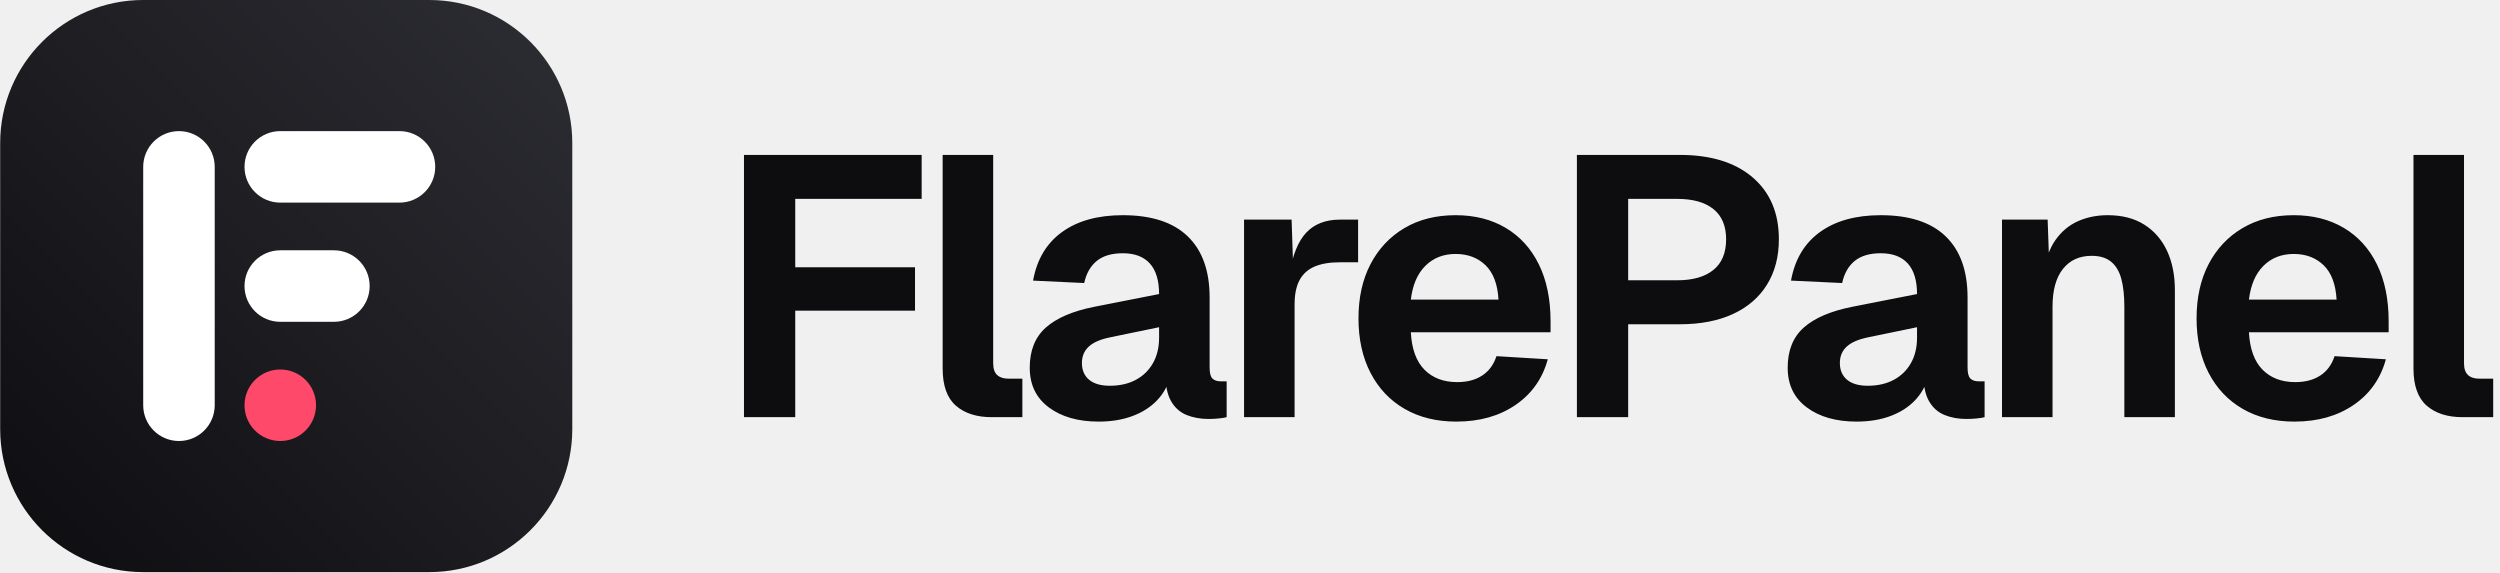
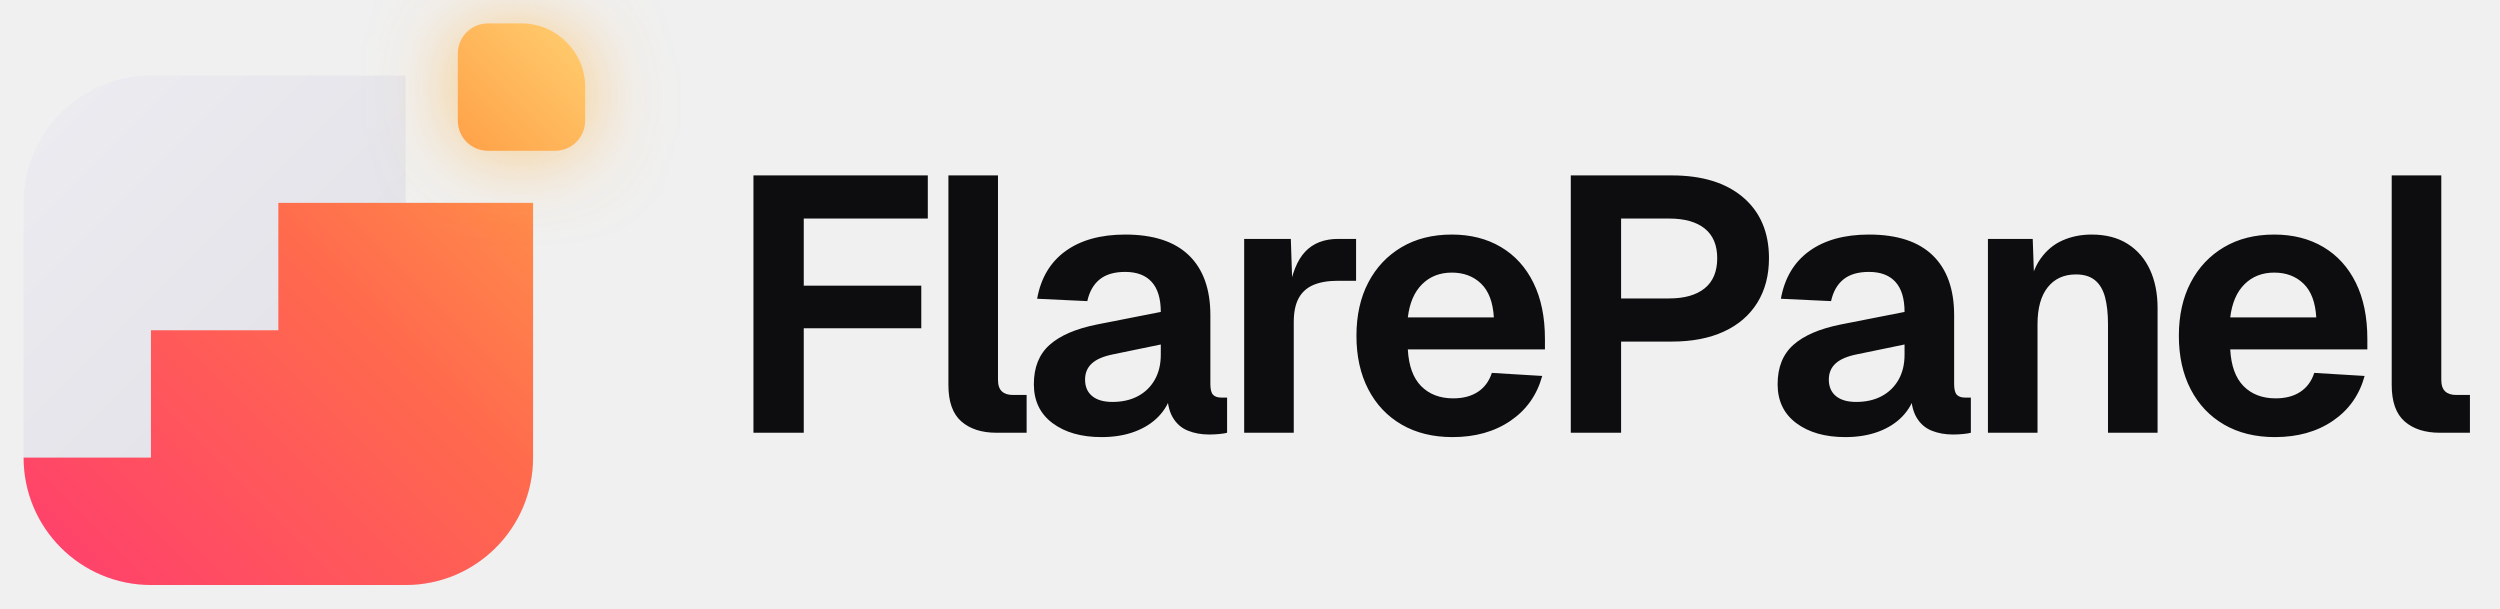
- <svg xmlns="http://www.w3.org/2000/svg" width="839" height="192" viewBox="0 0 209.72 48" role="img" aria-label="FlarePanel">
-   <defs>
-     <linearGradient id="fp-tile-light" x1="0" y1="48" x2="48" y2="0" gradientUnits="userSpaceOnUse">
-       <stop offset="0" stop-color="#0D0D10" />
-       <stop offset="1" stop-color="#2D2D34" />
-     </linearGradient>
-   </defs>
-   <rect width="48" height="48" rx="12" fill="url(#fp-tile-light)" />
-   <rect x="12" y="11" width="6" height="26" rx="3" fill="#FFFFFF" />
-   <rect x="20.5" y="11" width="16" height="6" rx="3" fill="#FFFFFF" />
-   <rect x="20.5" y="21" width="10.5" height="6" rx="3" fill="#FFFFFF" />
-   <circle cx="23.5" cy="34" r="3" fill="#FF496B" />
+ <svg xmlns="http://www.w3.org/2000/svg" width="855" height="208" viewBox="-2 -2 213.72 52" role="img" aria-label="FlarePanel">
+   <g transform="translate(-7.67 -7.67) scale(0.99)">
+     <defs>
+       <linearGradient id="fp-light-lit" gradientUnits="userSpaceOnUse" x1="7.75" y1="56.25" x2="51.75" y2="12.25">
+         <stop offset="0" stop-color="#FF3D6E" />
+         <stop offset=".6" stop-color="#FF6A4D" />
+         <stop offset="1" stop-color="#FF9A4A" />
+       </linearGradient>
+       <linearGradient id="fp-light-spark" x1="0" y1="1" x2="1" y2="0">
+         <stop offset="0" stop-color="#FFA047" />
+         <stop offset="1" stop-color="#FFCF70" />
+       </linearGradient>
+       <linearGradient id="fp-light-panel" gradientUnits="userSpaceOnUse" x1="7.75" y1="12.25" x2="51.75" y2="56.25">
+         <stop offset="0" stop-color="#ECECF1" />
+         <stop offset="1" stop-color="#DCDCE3" />
+       </linearGradient>
+       <clipPath id="fp-light-clip">
+         <rect x="7.75" y="12.25" width="44" height="44" rx="11" />
+       </clipPath>
+       <filter id="fp-light-glow" x="-120%" y="-120%" width="340%" height="340%">
+         <feGaussianBlur stdDeviation="3.5" />
+       </filter>
+     </defs>
+     <g clip-path="url(#fp-light-clip)">
+       <path d="M7.75 12.25H40.75V23.25H51.75V56.25H7.75Z" fill="url(#fp-light-panel)" />
+       <path d="M7.75 56.25V45.25H18.75V34.25H29.75V23.25H51.75V56.25Z" fill="url(#fp-light-lit)" />
+     </g>
+     <path d="M47.85 7.75H50.75A5.5 5.5 0 0 1 56.25 13.25V16.15A2.6 2.6 0 0 1 53.65 18.75H47.85A2.6 2.6 0 0 1 45.25 16.15V10.35A2.6 2.6 0 0 1 47.85 7.75Z" fill="#FFB547" opacity=".7" filter="url(#fp-light-glow)" />
+     <path d="M47.85 7.75H50.75A5.5 5.5 0 0 1 56.25 13.25V16.15A2.6 2.6 0 0 1 53.65 18.75H47.85A2.6 2.6 0 0 1 45.25 16.15V10.35A2.6 2.6 0 0 1 47.85 7.75Z" fill="url(#fp-light-spark)" />
+   </g>
  <path transform="translate(60 35) scale(0.3099)" d="M7.76 0.0V-71.0H55.864V-59.096H14.028L21.64 -66.952V-34.4L14.028 -40.576H54.064V-28.824H14.028L21.64 -35.0V0.0ZM74.828 0.0Q68.692 0.0 65.12 -3.12Q61.548 -6.24 61.548 -13.168V-71.0H75.228V-14.588Q75.228 -12.412 76.294 -11.418Q77.36 -10.424 79.344 -10.424H83.128V0.0ZM103.792 1.2Q95.448 1.2 90.286 -2.648Q85.124 -6.496 85.124 -13.392Q85.124 -20.384 89.484 -24.26Q93.844 -28.136 102.592 -29.88L120.144 -33.332Q120.144 -38.832 117.642 -41.604Q115.14 -44.376 110.328 -44.376Q105.836 -44.376 103.284 -42.31Q100.732 -40.244 99.868 -36.316L86.024 -36.968Q87.572 -45.572 93.874 -50.126Q100.176 -54.68 110.328 -54.68Q121.968 -54.68 127.896 -48.954Q133.824 -43.228 133.824 -32.408V-13.436Q133.824 -11.252 134.57 -10.478Q135.316 -9.704 136.816 -9.704H138.436V0.0Q137.796 0.196 136.368 0.342Q134.94 0.488 133.508 0.488Q130.244 0.488 127.586 -0.59Q124.928 -1.668 123.4 -4.31Q121.872 -6.952 121.872 -11.672L123.064 -10.8Q122.172 -7.256 119.568 -4.53Q116.964 -1.804 112.94 -0.302Q108.916 1.2 103.792 1.2ZM106.8 -8.504Q110.852 -8.504 113.834 -10.098Q116.816 -11.692 118.48 -14.618Q120.144 -17.544 120.144 -21.512V-24.352L106.976 -21.632Q102.968 -20.824 101.11 -19.11Q99.252 -17.396 99.252 -14.672Q99.252 -11.74 101.206 -10.122Q103.16 -8.504 106.8 -8.504ZM143.148 0.0V-53.48H156.02L156.516 -38.352L155.428 -38.604Q156.668 -46.46 159.994 -49.97Q163.32 -53.48 169.112 -53.48H174.024V-41.928H169.068Q164.924 -41.928 162.226 -40.766Q159.528 -39.604 158.178 -37.114Q156.828 -34.624 156.828 -30.512V0.0ZM200.632 1.2Q192.556 1.2 186.602 -2.248Q180.648 -5.696 177.386 -11.994Q174.124 -18.292 174.124 -26.74Q174.124 -35.188 177.386 -41.436Q180.648 -47.684 186.55 -51.182Q192.452 -54.68 200.424 -54.68Q208.188 -54.68 213.992 -51.238Q219.796 -47.796 222.962 -41.356Q226.128 -34.916 226.128 -25.92V-22.988H188.3Q188.656 -16.216 191.986 -12.852Q195.316 -9.488 200.824 -9.488Q204.92 -9.488 207.646 -11.29Q210.372 -13.092 211.48 -16.516L225.376 -15.672Q223.228 -7.804 216.634 -3.302Q210.04 1.2 200.632 1.2ZM188.3 -31.828H212.032Q211.672 -38.088 208.518 -41.136Q205.364 -44.184 200.424 -44.184Q195.476 -44.184 192.246 -40.986Q189.016 -37.788 188.3 -31.828ZM233.26 0.0V-71.0H261.112Q273.732 -71.0 280.836 -64.916Q287.94 -58.832 287.94 -48.156Q287.94 -41.068 284.724 -35.878Q281.508 -30.688 275.5 -27.92Q269.492 -25.152 261.112 -25.152H247.14V0.0ZM247.14 -37.056H260.392Q266.76 -37.056 270.21 -39.856Q273.66 -42.656 273.66 -48.156Q273.66 -53.552 270.234 -56.324Q266.808 -59.096 260.392 -59.096H247.14ZM308.992 1.2Q300.648 1.2 295.486 -2.648Q290.324 -6.496 290.324 -13.392Q290.324 -20.384 294.684 -24.26Q299.044 -28.136 307.792 -29.88L325.344 -33.332Q325.344 -38.832 322.842 -41.604Q320.34 -44.376 315.528 -44.376Q311.036 -44.376 308.484 -42.31Q305.932 -40.244 305.068 -36.316L291.224 -36.968Q292.772 -45.572 299.074 -50.126Q305.376 -54.68 315.528 -54.68Q327.168 -54.68 333.096 -48.954Q339.024 -43.228 339.024 -32.408V-13.436Q339.024 -11.252 339.77 -10.478Q340.516 -9.704 342.016 -9.704H343.636V0.0Q342.996 0.196 341.568 0.342Q340.14 0.488 338.708 0.488Q335.444 0.488 332.786 -0.59Q330.128 -1.668 328.6 -4.31Q327.072 -6.952 327.072 -11.672L328.264 -10.8Q327.372 -7.256 324.768 -4.53Q322.164 -1.804 318.14 -0.302Q314.116 1.2 308.992 1.2ZM312 -8.504Q316.052 -8.504 319.034 -10.098Q322.016 -11.692 323.68 -14.618Q325.344 -17.544 325.344 -21.512V-24.352L312.176 -21.632Q308.168 -20.824 306.31 -19.11Q304.452 -17.396 304.452 -14.672Q304.452 -11.74 306.406 -10.122Q308.36 -8.504 312 -8.504ZM348.348 0.0V-53.48H360.704L361.244 -38.204L359.572 -38.768Q360.38 -44.524 362.856 -48.006Q365.332 -51.488 368.978 -53.084Q372.624 -54.68 376.964 -54.68Q382.824 -54.68 386.87 -52.124Q390.916 -49.568 393.034 -45.018Q395.152 -40.468 395.152 -34.388V0.0H381.472V-29.924Q381.472 -34.344 380.658 -37.406Q379.844 -40.468 377.896 -42.074Q375.948 -43.68 372.62 -43.68Q367.672 -43.68 364.85 -40.142Q362.028 -36.604 362.028 -29.924V0.0ZM427.532 1.2Q419.456 1.2 413.502 -2.248Q407.548 -5.696 404.286 -11.994Q401.024 -18.292 401.024 -26.74Q401.024 -35.188 404.286 -41.436Q407.548 -47.684 413.45 -51.182Q419.352 -54.68 427.324 -54.68Q435.088 -54.68 440.892 -51.238Q446.696 -47.796 449.862 -41.356Q453.028 -34.916 453.028 -25.92V-22.988H415.2Q415.556 -16.216 418.886 -12.852Q422.216 -9.488 427.724 -9.488Q431.82 -9.488 434.546 -11.29Q437.272 -13.092 438.38 -16.516L452.276 -15.672Q450.128 -7.804 443.534 -3.302Q436.94 1.2 427.532 1.2ZM415.2 -31.828H438.932Q438.572 -38.088 435.418 -41.136Q432.264 -44.184 427.324 -44.184Q422.376 -44.184 419.146 -40.986Q415.916 -37.788 415.2 -31.828ZM473.028 0.0Q466.892 0.0 463.32 -3.12Q459.748 -6.24 459.748 -13.168V-71.0H473.428V-14.588Q473.428 -12.412 474.494 -11.418Q475.56 -10.424 477.544 -10.424H481.328V0.0Z" fill="#0D0D10" />
</svg>
